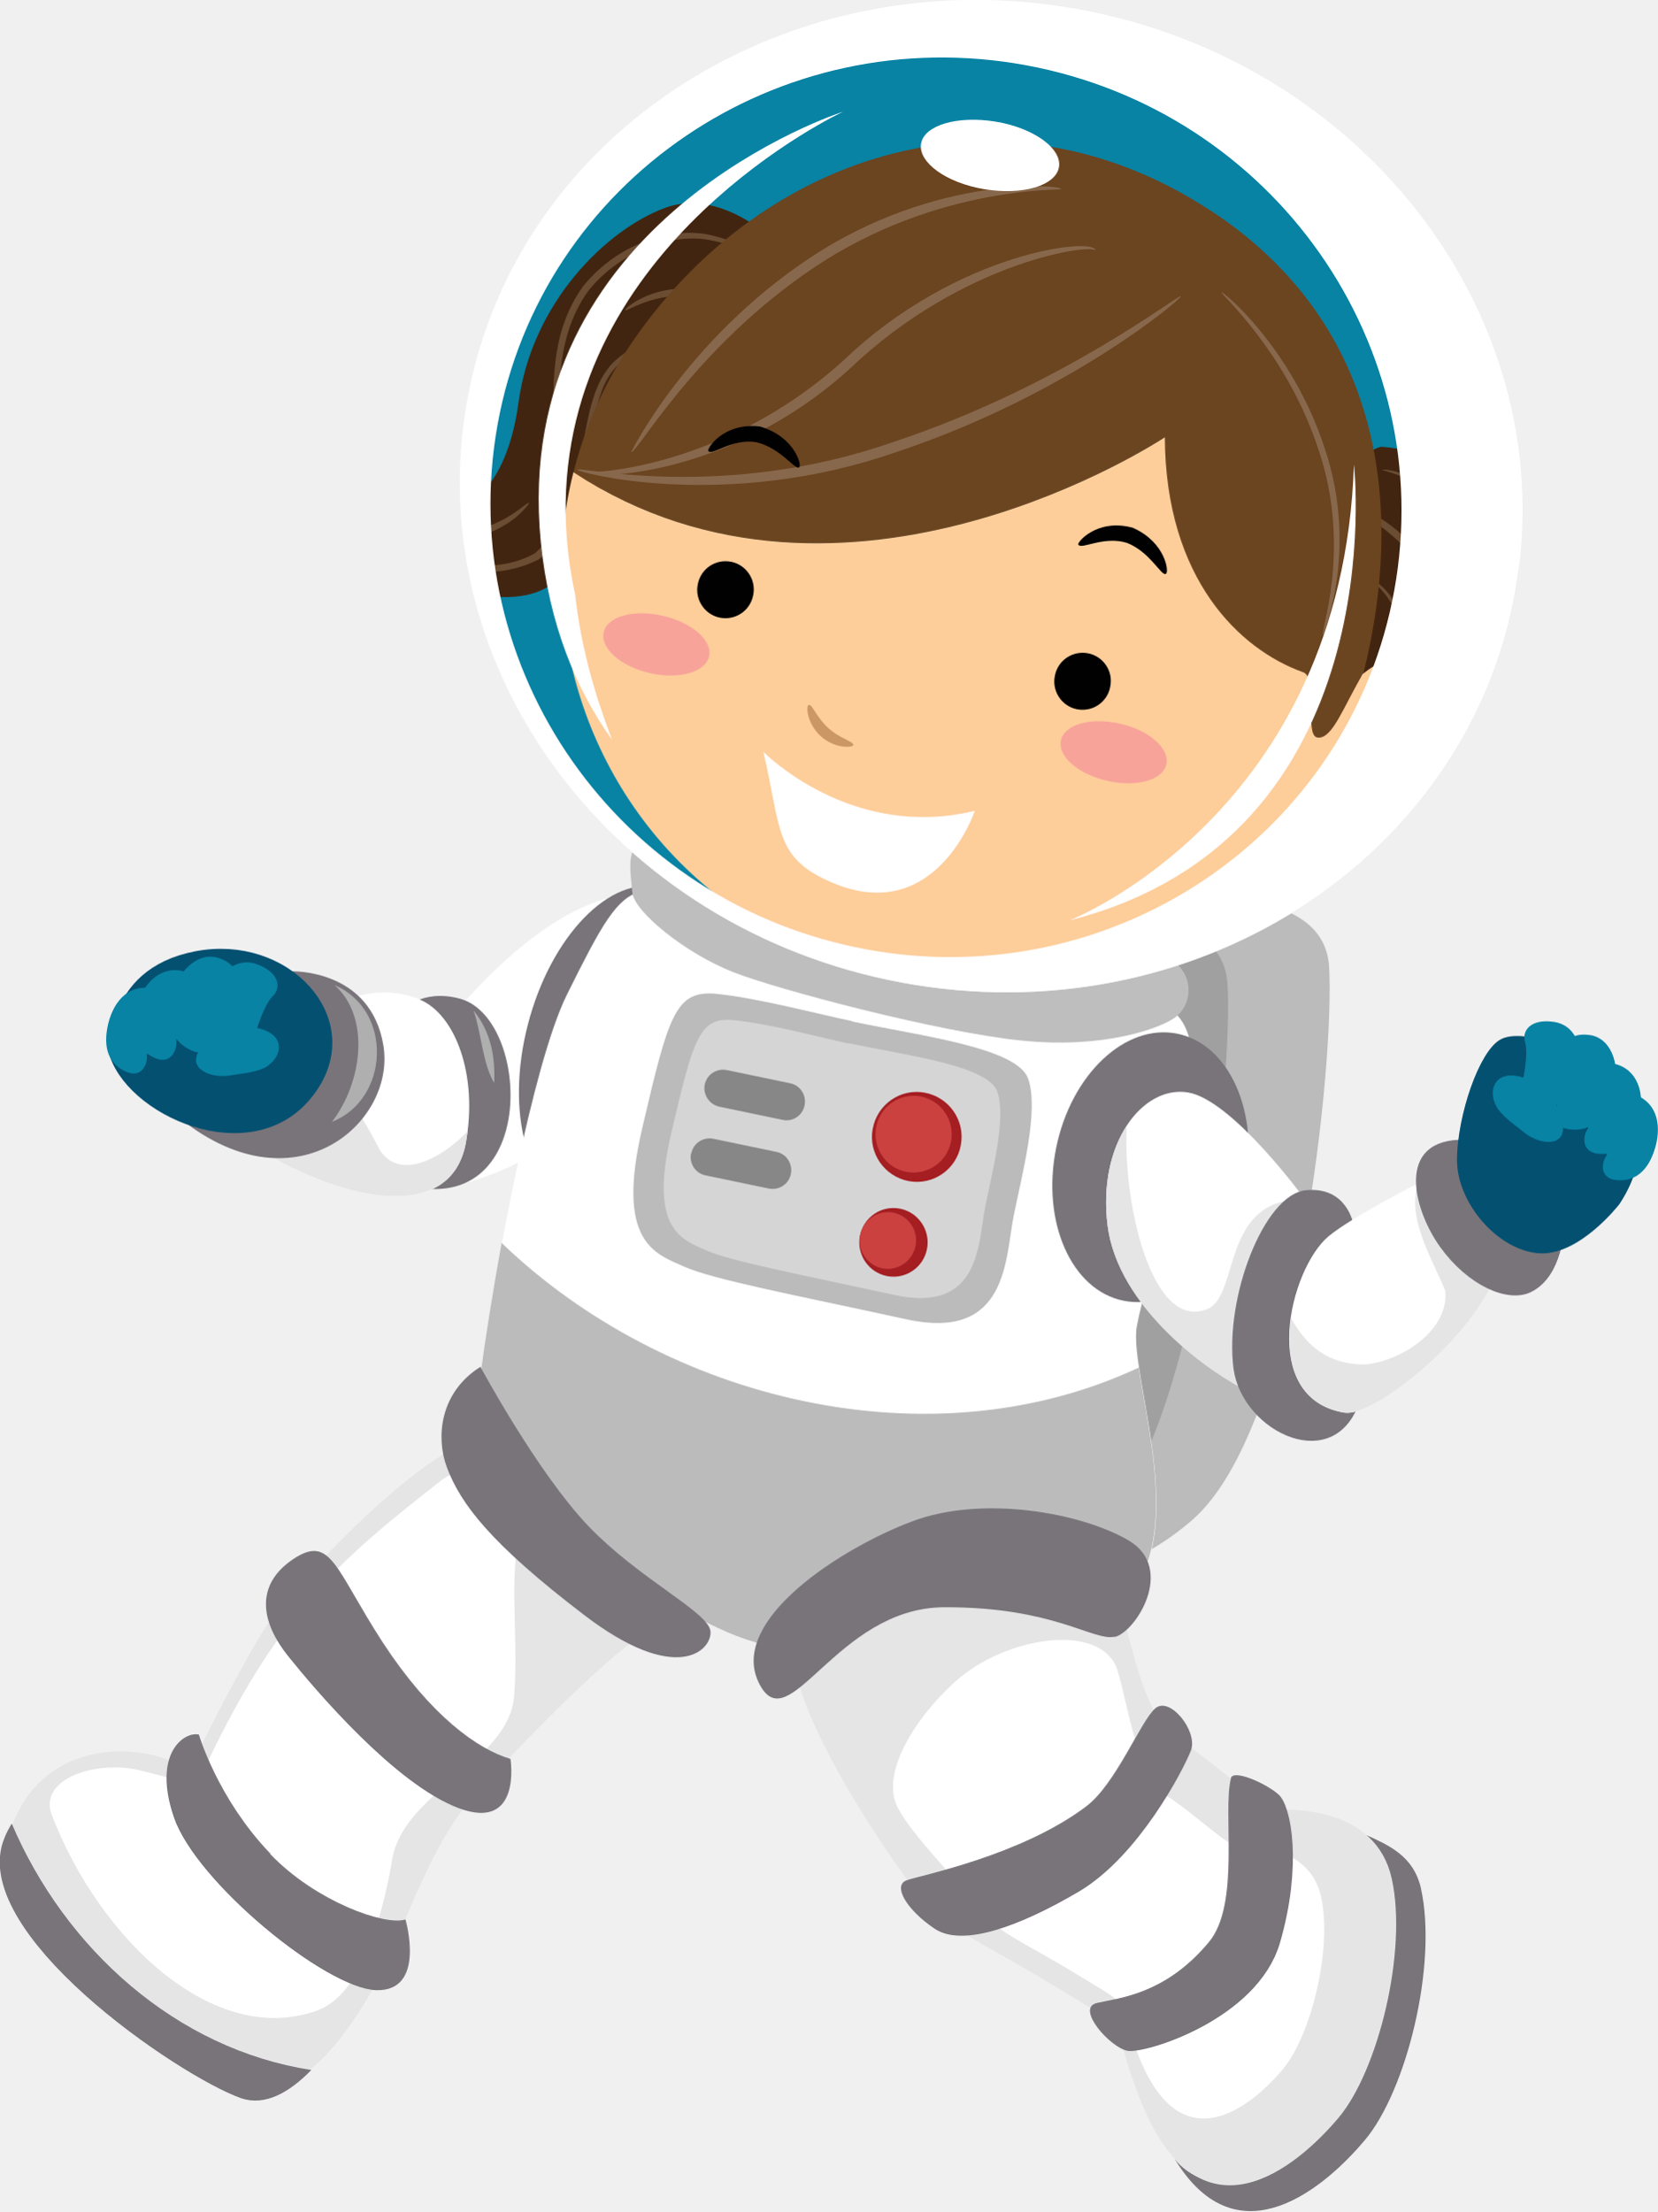
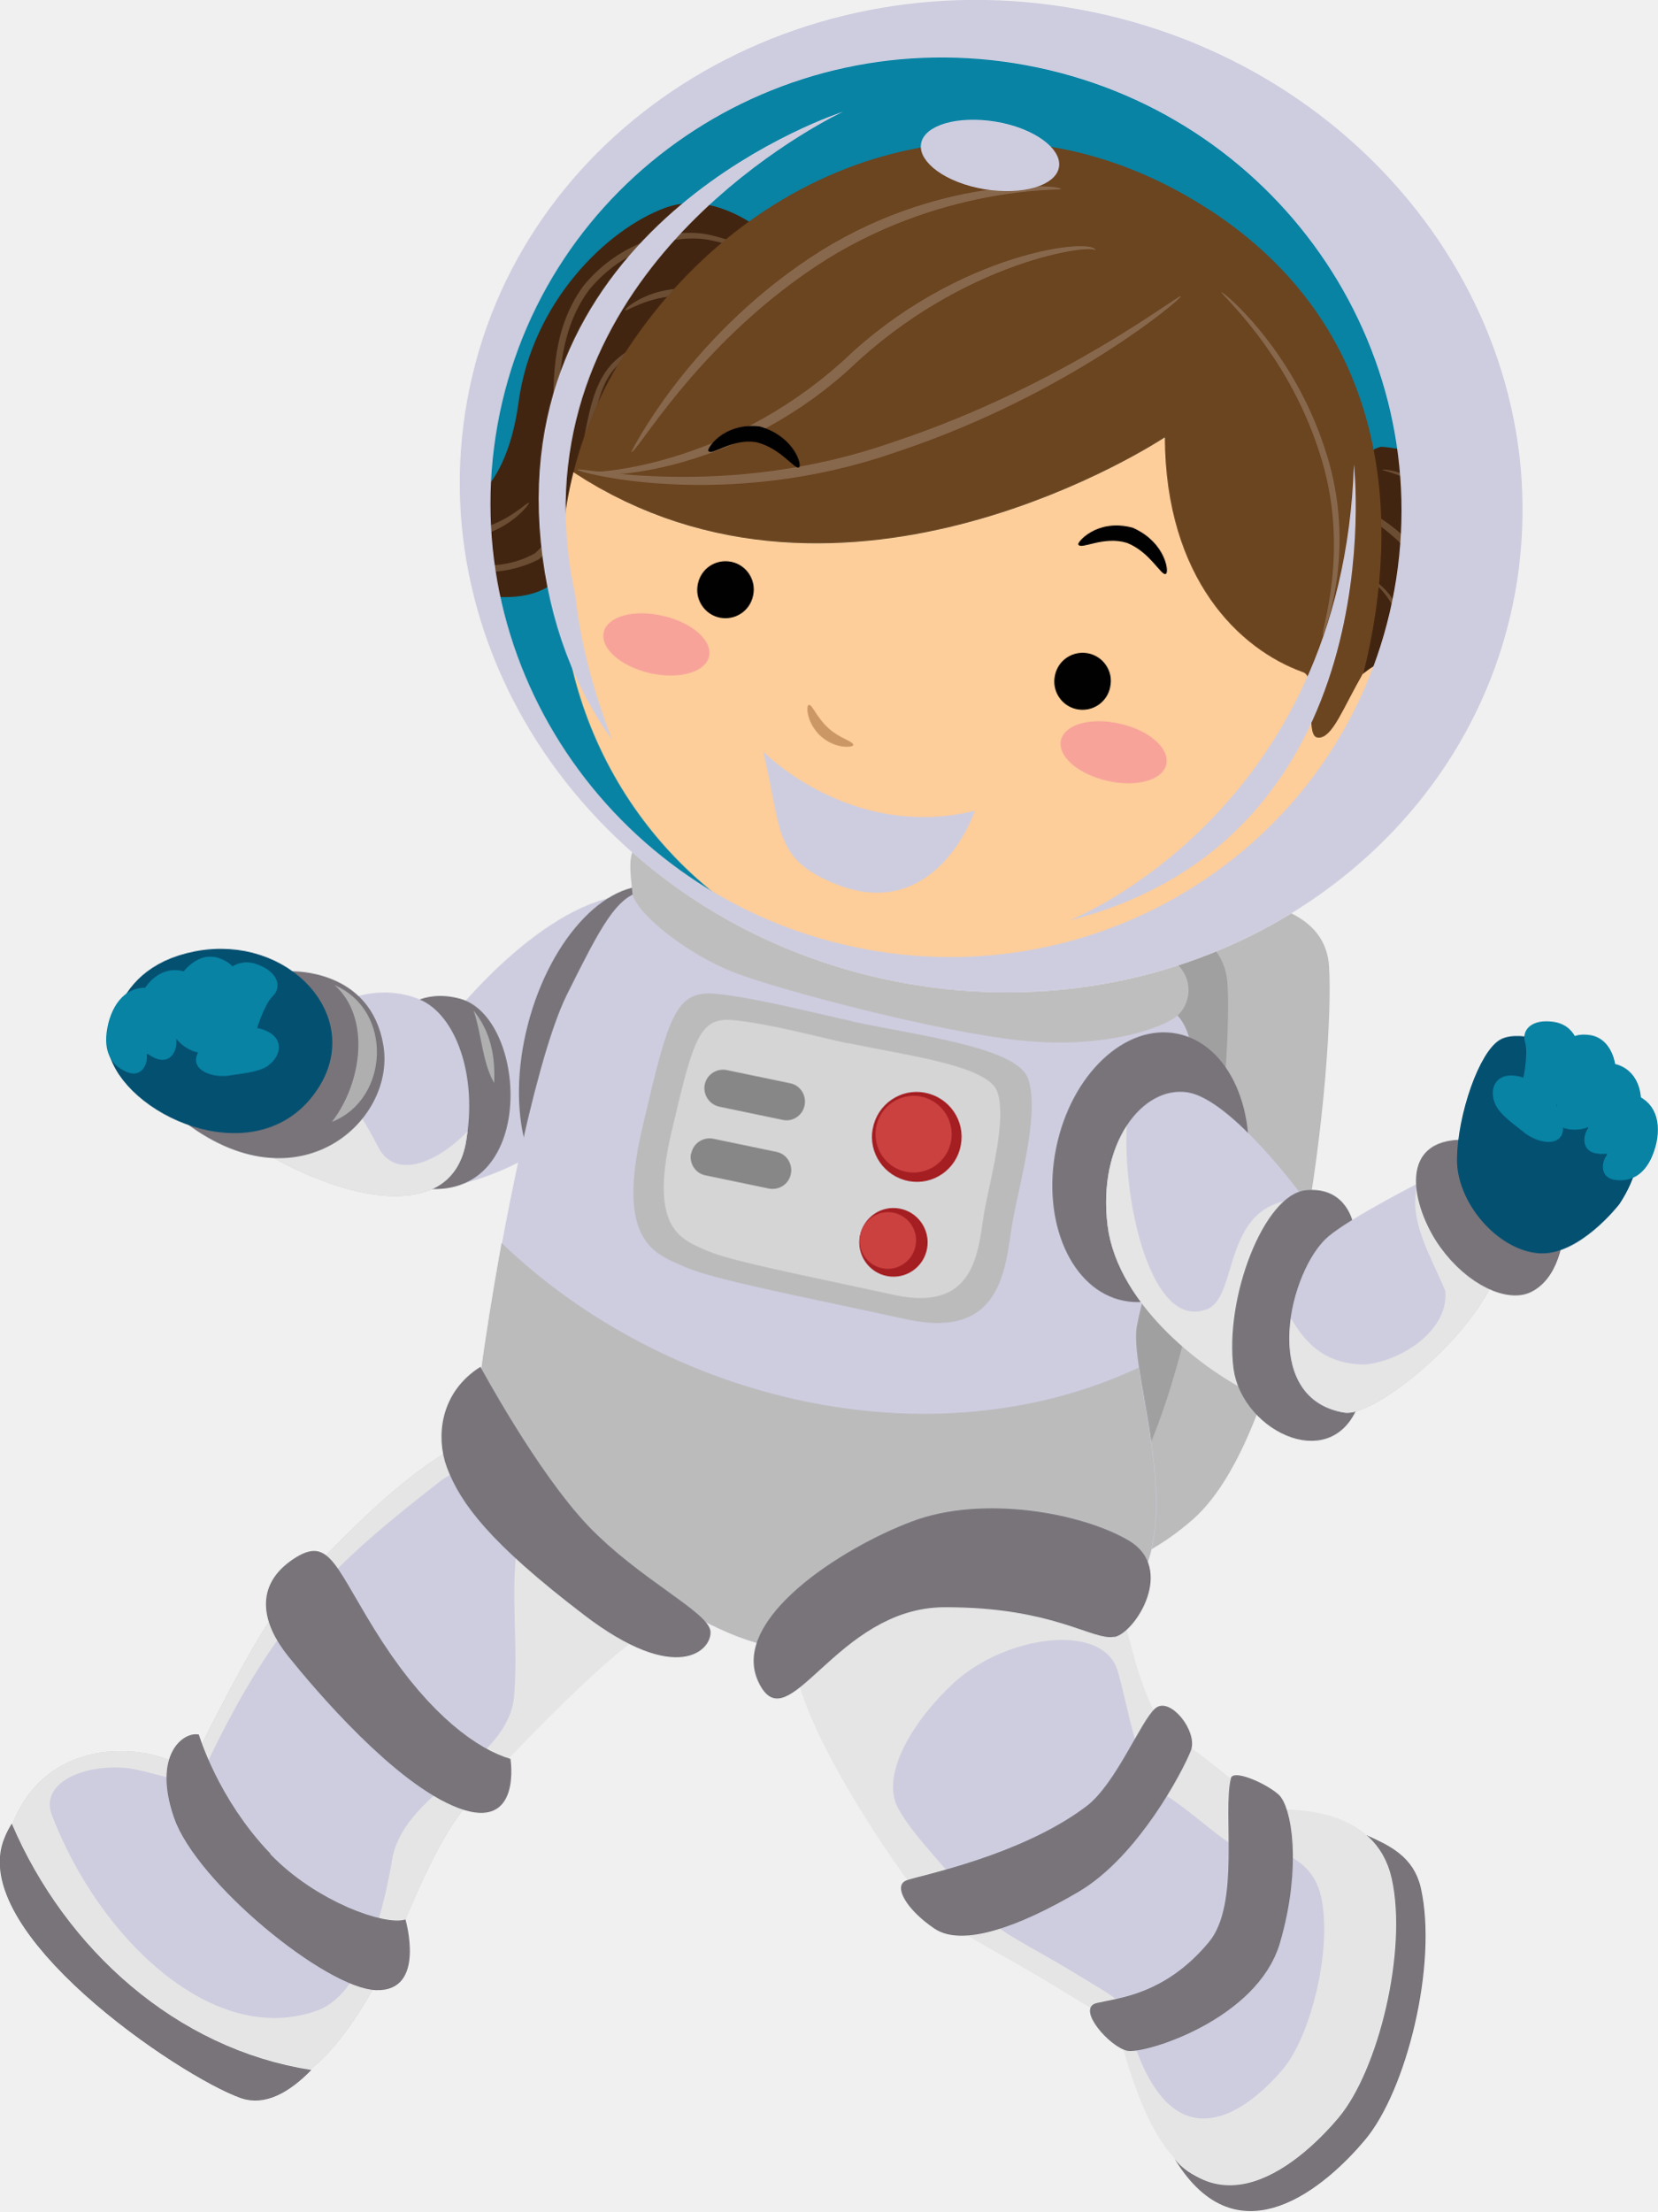
<svg xmlns="http://www.w3.org/2000/svg" id="Layer_1" data-name="Layer 1" viewBox="0 0 57.93 77.26">
  <defs>
    <style>
      .cls-1 {
        fill: #6b4d33;
      }

      .cls-2 {
        fill: #0883a4;
      }

      .cls-3 {
        fill: #f7a39a;
      }

      .cls-4 {
        fill: #88684c;
      }

      .cls-5 {
-         fill: #fff;
+         fill: #d5d5d6;
      }

      .cls-6 {
-         fill: #d5d5d6;
+         fill: #cb4140;
      }

      .cls-7 {
-         fill: #cb4140;
+         fill: #045071;
      }

      .cls-8 {
-         fill: #045071;
+         fill: #afafb0;
      }

      .cls-9 {
-         fill: #afafb0;
+         fill: #a1a0a1;
      }

      .cls-10 {
-         fill: #a1a0a1;
+         fill: #e5e5e5;
      }

      .cls-11 {
-         fill: #e5e5e5;
+         fill: #a41e22;
      }

      .cls-12 {
-         fill: #a41e22;
+         fill: #bfbebe;
      }

      .cls-13 {
-         fill: #bfbebe;
+         fill: #888788;
      }

      .cls-14 {
-         fill: #888788;
+         fill: #422510;
      }

      .cls-15 {
-         fill: #422510;
+         fill: #cb9865;
      }

      .cls-16 {
-         fill: #cb9865;
+         fill: #bbbbbc;
      }

      .cls-17 {
-         fill: #bbbbbc;
+         fill: #78747a;
      }

      .cls-18 {
-         fill: #78747a;
+         fill: #6b4420;
      }

      .cls-19 {
-         fill: #6b4420;
+         fill: #010101;
      }

      .cls-20 {
-         fill: #010101;
+         fill: #cecde0;
      }

      .cls-21 {
        fill: #fdcd9a;
      }
    </style>
  </defs>
  <g>
-     <path class="cls-5" d="M15.82,35.5s3.47-4.42,6.56-4.23c1.96.12-.09,5.81-2.76,8.31-1.53,1.44-4.35,2.24-5.62,1.92-3.46-.89.65-4.75,1.82-6Z" />
-     <path class="cls-18" d="M14.02,35.34s.69-.82,2.07-.44c2.5.7,2.74,7.86-2.04,6.47,0,0-1.85-2.19-.03-6.03Z" />
-     <path class="cls-9" d="M16.55,35.31c.62.76.76,1.65.72,2.53-.41-.69-.44-1.73-.72-2.53Z" />
-     <path class="cls-5" d="M14.68,34.93c1.24.53,2.03,2.65,1.6,5-.5,2.72-3.96,2.12-6.92.42,0,0,1.61-4.46,2.14-5,.53-.54,1.91-.96,3.19-.42Z" />
-     <path class="cls-11" d="M13.3,40.22c.69,1.03,2.15.25,3.04-.69-.02.13-.04.26-.06.4-.5,2.72-3.96,2.12-6.92.42,0,0,.56-1.54,1.12-2.92,1.33-.1,2.23,1.7,2.82,2.8Z" />
-     <path class="cls-18" d="M10.19,33.94s2.77-.1,3.21,2.6c.44,2.7-3.15,5.88-7.28,2.4,0,0,1.46-4.82,4.07-5Z" />
-     <path class="cls-9" d="M11.6,39.2c1.07-1.39,1.35-3.67.09-4.78,2.07.89,1.91,4-.09,4.78Z" />
-     <path class="cls-8" d="M3.85,36.94s-.31-3.07,2.97-3.7c3.26-.63,5.97,2.29,4.27,4.83-1.97,2.96-6.48,1.07-7.24-1.13Z" />
-   </g>
-   <path class="cls-18" d="M18.45,35.79c-.8,3.08-.02,5.93,1.74,6.37,1.76.44,3.83-1.7,4.63-4.78.8-3.08.02-5.93-1.74-6.37-1.76-.44-3.83,1.7-4.63,4.78Z" />
-   <path class="cls-17" d="M37.19,31.12c3.25.28,9.05-.55,9.26,2.65.2,3.2-1.04,16.07-4.77,19.33-3.73,3.26-8.47,2.55-12.27-1.62-3.8-4.17,7.78-20.36,7.78-20.36Z" />
-   <path class="cls-10" d="M33.64,31.72c3.25.28,9.05-.55,9.26,2.65.2,3.2-1.04,16.07-4.77,19.33-3.73,3.26-8.47,2.55-12.27-1.62-3.8-4.17,7.78-20.36,7.78-20.36Z" />
-   <path class="cls-5" d="M37.57,34.88c1.97-.08,4.14-.42,4.1,2.41-.04,2.83-1.63,7.34-1.94,9.06-.31,1.72,2.22,7.87-.86,9.91-3.08,2.04-9.96,2.31-13.45.78-3.49-1.53-9.07-5.51-8.62-8.98.45-3.47,1.8-10.86,3.01-13.3,1.21-2.44,1.74-3.41,2.6-3.61.86-.2,11.72,3.87,15.16,3.73Z" />
-   <path class="cls-17" d="M39.8,47.79c.38,2.51,1.54,6.81-.94,8.46-3.08,2.04-9.96,2.31-13.45.78-3.49-1.53-9.07-5.51-8.62-8.98.16-1.2.42-2.86.74-4.62,5.73,5.51,14.97,7.77,22.26,4.36Z" />
-   <path class="cls-13" d="M40.94,33.51c.89.67.65,1.63.17,2.01-.48.39-2.5,1.14-5.4.84-2.89-.29-8.53-1.78-10.08-2.39-1.7-.67-3.47-2.12-3.53-2.78-.06-.66-.21-1.46.25-1.73.46-.27,3.47,2.47,8.47,3.45,8.05,1.57,9.85.39,10.11.58Z" />
-   <g>
-     <path class="cls-17" d="M29.77,35.69c2.47.52,5.81.92,6.17,2.02.37,1.12-.21,3.28-.51,4.76-.3,1.48-.18,4.41-3.75,3.63-3.85-.84-6.78-1.39-7.79-1.85-1.01-.45-2.38-.85-1.44-4.85.93-4,1.17-4.82,2.62-4.67,1.45.15,3.55.71,4.71.95Z" />
-     <path class="cls-6" d="M29.65,36.45c2.08.44,4.9.78,5.21,1.71.31.95-.18,2.76-.43,4.02-.25,1.25-.15,3.72-3.17,3.07-3.25-.71-5.73-1.18-6.58-1.56-.85-.38-2.01-.72-1.22-4.1.79-3.38.99-4.07,2.21-3.94,1.22.12,3,.6,3.98.81Z" />
-     <path class="cls-12" d="M30.5,39.44c-.16.85.41,1.67,1.26,1.83.85.16,1.67-.41,1.82-1.26.16-.86-.41-1.67-1.26-1.83-.85-.16-1.67.41-1.82,1.27Z" />
-     <path class="cls-7" d="M30.62,39.39c-.13.73.35,1.43,1.07,1.56.72.13,1.42-.35,1.55-1.08.13-.73-.35-1.42-1.07-1.56-.72-.13-1.42.35-1.55,1.08Z" />
-     <path class="cls-12" d="M30.05,43.19c-.12.65.31,1.28.96,1.4.65.12,1.27-.31,1.39-.96.12-.65-.31-1.28-.96-1.4-.65-.12-1.27.31-1.39.97Z" />
-     <path class="cls-7" d="M30.06,43.17c-.1.54.26,1.05.79,1.15.53.1,1.05-.26,1.15-.8.1-.54-.26-1.05-.79-1.15-.53-.1-1.05.26-1.15.8Z" />
-     <path class="cls-14" d="M24.63,37.89c-.07.35.15.7.51.78l2.21.46c.35.08.7-.15.77-.51h0c.07-.35-.15-.7-.51-.77l-2.21-.46c-.35-.07-.7.15-.77.51h0Z" />
-     <path class="cls-14" d="M24.15,40.3c-.07.35.15.7.51.77l2.21.46c.35.07.7-.15.77-.51h0c.07-.35-.15-.7-.5-.77l-2.21-.46c-.35-.07-.7.15-.77.51h0Z" />
-   </g>
-   <g>
-     <path class="cls-18" d="M43.69,76.12c2.98-.85,6.34-7.61,4.06-12,.77.35,1.66.73,1.91,1.86.59,2.65-.5,7.07-1.96,8.8-1.31,1.56-4.42,4.34-6.65.65.51.66,1.42,1.03,2.64.69Z" />
-     <g>
-       <path class="cls-11" d="M38.82,54.71c.52,1.61.97,5.21,2.33,6.05,1.36.84,3,2.48,3.49,2.47.49,0,3.44-.11,4,2.41.56,2.52-.47,6.71-1.86,8.36-1.39,1.65-4.89,4.74-7-.81-1.09-2.86-.06-2.04-2.87-3.76-2.82-1.72-3.89-2-4.97-3.43-1.08-1.43-3.62-5.23-4.12-7.56-.32-1.47,9.67-7.91,11.01-3.74Z" />
-       <path class="cls-5" d="M33.36,58.78c1.82-1.65,5.16-2.09,5.69-.43.37,1.17.7,3.78,1.69,4.38.98.61,2.17,1.79,2.53,1.79.35,0,2.49-.08,2.9,1.75.4,1.82-.34,4.86-1.35,6.05-1.01,1.19-3.54,3.43-5.07-.59-.79-2.07-.04-1.48-2.08-2.72-2.04-1.25-2.82-1.45-3.6-2.48-.78-1.03-2.18-2.39-2.69-3.36-.61-1.14.5-3.04,1.99-4.4Z" />
-     </g>
-     <path class="cls-18" d="M38.95,57.2c.73-.15,2.15-2.39.5-3.37-1.65-.97-5.11-1.6-7.57-.67-2.46.92-6.41,3.44-5.37,5.62,1.04,2.18,2.68-2.61,6.5-2.62,3.83-.01,5.19,1.19,5.94,1.03Z" />
-     <path class="cls-18" d="M37.96,63.12c-2.28,1.72-5.76,2.4-6.27,2.58-.51.18,0,1.04.97,1.69.96.65,2.93-.05,5.04-1.29,2.1-1.24,3.66-4.26,3.92-4.93.26-.67-.73-1.91-1.24-1.48-.51.43-1.38,2.65-2.42,3.43Z" />
-     <path class="cls-18" d="M43.02,62.14c-.3,1.18.34,4.39-.77,5.72-1.54,1.85-3.17,1.95-3.92,2.13-.75.18.47,1.56,1.08,1.67.61.11,4.53-1.09,5.32-3.76.78-2.67.42-4.79-.05-5.2-.47-.41-1.58-.88-1.66-.57Z" />
-   </g>
-   <g>
-     <g>
-       <path class="cls-5" d="M16.87,50.17c-2.44.66-6.25,4.95-7.13,6.02-.98,1.2-3.17,5.72-3.17,5.72-.8-.86-4.71-1.57-6.09,1.71-1.38,3.28,6.21,8.43,8.38,9.21,2.16.78,4.37-3.53,4.91-4.8.53-1.27,1.45-3.62,2.48-4.88,1.03-1.26,4.53-5.17,6.09-6.1,0,0-.05-.15-.15-.41-2.16-1.94-4.17-3.96-5.32-6.48Z" />
-       <path class="cls-11" d="M18.39,52.7c-.73,2.04-.24,4.22-.42,6.54-.18,2.4-3.99,3.34-4.29,5.89-.36,2-1.08,4.54-2.56,5.11-3.63,1.34-7.63-2.46-9.31-6.82-.41-1.07.99-1.76,2.53-1.65.85.06,2.48.76,2.65.37,2.62-5.71,4.85-7.61,8.34-10.34.57-.47,1.28-.57,2.04-.66-.18-.31-.34-.64-.5-.97-2.44.66-6.25,4.95-7.13,6.02-.98,1.2-3.17,5.72-3.17,5.72-.8-.86-4.71-1.57-6.09,1.71-1.38,3.28,6.21,8.43,8.38,9.21,2.16.78,4.37-3.53,4.91-4.8.53-1.27,1.45-3.62,2.48-4.88,1.03-1.26,4.79-5.19,6.35-6.13-1.54-1.37-3.03-2.76-4.21-4.33Z" />
-     </g>
-     <path class="cls-18" d="M10.88,72.33c-.76.78-1.62,1.28-2.47.98-2.14-.76-9.63-5.82-8.25-9.1.07-.18.16-.34.25-.49,1.87,4.38,5.75,7.88,10.47,8.61Z" />
-     <path class="cls-18" d="M16.79,47.76s1.98,3.68,3.76,5.55c1.78,1.87,4.22,3.02,4.28,3.69.06.66-1.17,1.92-4.43-.58-3.26-2.49-4.3-3.87-4.78-5.14-.41-1.1-.22-2.65,1.17-3.52Z" />
-     <path class="cls-18" d="M17.84,61.46c-1.13-.33-2.78-1.49-4.47-4.08-1.68-2.59-1.8-3.79-3.14-2.89-1.34.91-1.1,2.21-.16,3.38.94,1.17,3.74,4.48,5.96,5.31,2.22.83,1.81-1.72,1.81-1.72Z" />
-     <path class="cls-18" d="M9.44,64.78c1.61,1.68,4.03,2.52,4.73,2.29,0,0,.74,2.52-1.02,2.47-1.76-.05-6.3-3.78-7.07-6.03-.77-2.24.36-3.02.87-2.9,0,0,.66,2.25,2.5,4.16Z" />
-   </g>
-   <path class="cls-11" d="M36.75,30.59c7.12.52,13.24-4.48,16.35-10.83-.04.31-.08.63-.14.94-1.71,9.39-11.29,15.5-21.4,13.64-7.35-1.35-12.96-6.54-14.82-12.89,4.83,5.69,12.68,8.82,20.01,9.13Z" />
+     <path class="cls-20" d="M15.82,35.5s3.47-4.42,6.56-4.23c1.96.12-.09,5.81-2.76,8.31-1.53,1.44-4.35,2.24-5.62,1.92-3.46-.89.65-4.75,1.82-6Z" />
+     <path class="cls-17" d="M14.02,35.34s.69-.82,2.07-.44c2.5.7,2.74,7.86-2.04,6.47,0,0-1.85-2.19-.03-6.03Z" />
+     <path class="cls-8" d="M16.55,35.31c.62.76.76,1.65.72,2.53-.41-.69-.44-1.73-.72-2.53Z" />
+     <path class="cls-20" d="M14.68,34.93c1.24.53,2.03,2.65,1.6,5-.5,2.72-3.96,2.12-6.92.42,0,0,1.61-4.46,2.14-5,.53-.54,1.91-.96,3.19-.42Z" />
+     <path class="cls-10" d="M13.3,40.22c.69,1.03,2.15.25,3.04-.69-.02.13-.04.26-.06.4-.5,2.72-3.96,2.12-6.92.42,0,0,.56-1.54,1.12-2.92,1.33-.1,2.23,1.7,2.82,2.8Z" />
+     <path class="cls-17" d="M10.19,33.94s2.77-.1,3.21,2.6c.44,2.7-3.15,5.88-7.28,2.4,0,0,1.46-4.82,4.07-5Z" />
+     <path class="cls-8" d="M11.6,39.2c1.07-1.39,1.35-3.67.09-4.78,2.07.89,1.91,4-.09,4.78Z" />
+     <path class="cls-7" d="M3.85,36.94s-.31-3.07,2.97-3.7c3.26-.63,5.97,2.29,4.27,4.83-1.97,2.96-6.48,1.07-7.24-1.13Z" />
+   </g>
+   <path class="cls-17" d="M18.45,35.79c-.8,3.08-.02,5.93,1.74,6.37,1.76.44,3.83-1.7,4.63-4.78.8-3.08.02-5.93-1.74-6.37-1.76-.44-3.83,1.7-4.63,4.78Z" />
+   <path class="cls-16" d="M37.19,31.12c3.25.28,9.05-.55,9.26,2.65.2,3.2-1.04,16.07-4.77,19.33-3.73,3.26-8.47,2.55-12.27-1.62-3.8-4.17,7.78-20.36,7.78-20.36Z" />
+   <path class="cls-9" d="M33.64,31.72c3.25.28,9.05-.55,9.26,2.65.2,3.2-1.04,16.07-4.77,19.33-3.73,3.26-8.47,2.55-12.27-1.62-3.8-4.17,7.78-20.36,7.78-20.36Z" />
+   <path class="cls-20" d="M37.57,34.88c1.97-.08,4.14-.42,4.1,2.41-.04,2.83-1.63,7.34-1.94,9.06-.31,1.72,2.22,7.87-.86,9.91-3.08,2.04-9.96,2.31-13.45.78-3.49-1.53-9.07-5.51-8.62-8.98.45-3.47,1.8-10.86,3.01-13.3,1.21-2.44,1.74-3.41,2.6-3.61.86-.2,11.72,3.87,15.16,3.73Z" />
+   <path class="cls-16" d="M39.8,47.79c.38,2.51,1.54,6.81-.94,8.46-3.08,2.04-9.96,2.31-13.45.78-3.49-1.53-9.07-5.51-8.62-8.98.16-1.2.42-2.86.74-4.62,5.73,5.51,14.97,7.77,22.26,4.36Z" />
+   <path class="cls-12" d="M40.94,33.51c.89.67.65,1.63.17,2.01-.48.39-2.5,1.14-5.4.84-2.89-.29-8.53-1.78-10.08-2.39-1.7-.67-3.47-2.12-3.53-2.78-.06-.66-.21-1.46.25-1.73.46-.27,3.47,2.47,8.47,3.45,8.05,1.57,9.85.39,10.11.58Z" />
+   <g>
+     <path class="cls-16" d="M29.77,35.69c2.47.52,5.81.92,6.17,2.02.37,1.12-.21,3.28-.51,4.76-.3,1.48-.18,4.41-3.75,3.63-3.85-.84-6.78-1.39-7.79-1.85-1.01-.45-2.38-.85-1.44-4.85.93-4,1.17-4.82,2.62-4.67,1.45.15,3.55.71,4.71.95Z" />
+     <path class="cls-5" d="M29.65,36.45c2.08.44,4.9.78,5.21,1.71.31.95-.18,2.76-.43,4.02-.25,1.25-.15,3.72-3.17,3.07-3.25-.71-5.73-1.18-6.58-1.56-.85-.38-2.01-.72-1.22-4.1.79-3.38.99-4.07,2.21-3.94,1.22.12,3,.6,3.98.81Z" />
+     <path class="cls-11" d="M30.5,39.44c-.16.85.41,1.67,1.26,1.83.85.16,1.67-.41,1.82-1.26.16-.86-.41-1.67-1.26-1.83-.85-.16-1.67.41-1.82,1.27Z" />
+     <path class="cls-6" d="M30.62,39.39c-.13.73.35,1.43,1.07,1.56.72.13,1.42-.35,1.55-1.08.13-.73-.35-1.42-1.07-1.56-.72-.13-1.42.35-1.55,1.08Z" />
+     <path class="cls-11" d="M30.05,43.19c-.12.65.31,1.28.96,1.4.65.12,1.27-.31,1.39-.96.12-.65-.31-1.28-.96-1.4-.65-.12-1.27.31-1.39.97Z" />
+     <path class="cls-6" d="M30.06,43.17c-.1.54.26,1.05.79,1.15.53.1,1.05-.26,1.15-.8.1-.54-.26-1.05-.79-1.15-.53-.1-1.05.26-1.15.8Z" />
+     <path class="cls-13" d="M24.63,37.89c-.07.35.15.7.51.78l2.21.46c.35.08.7-.15.77-.51h0c.07-.35-.15-.7-.51-.77l-2.21-.46c-.35-.07-.7.15-.77.51h0Z" />
+     <path class="cls-13" d="M24.15,40.3c-.07.35.15.7.51.77l2.21.46c.35.07.7-.15.77-.51h0c.07-.35-.15-.7-.5-.77l-2.21-.46c-.35-.07-.7.15-.77.51h0Z" />
+   </g>
+   <g>
+     <path class="cls-17" d="M43.69,76.12c2.98-.85,6.34-7.61,4.06-12,.77.35,1.66.73,1.91,1.86.59,2.65-.5,7.07-1.96,8.8-1.31,1.56-4.42,4.34-6.65.65.51.66,1.42,1.03,2.64.69Z" />
+     <g>
+       <path class="cls-10" d="M38.82,54.71c.52,1.61.97,5.21,2.33,6.05,1.36.84,3,2.48,3.49,2.47.49,0,3.44-.11,4,2.41.56,2.52-.47,6.71-1.86,8.36-1.39,1.65-4.89,4.74-7-.81-1.09-2.86-.06-2.04-2.87-3.76-2.82-1.72-3.89-2-4.97-3.43-1.08-1.43-3.62-5.23-4.12-7.56-.32-1.47,9.67-7.91,11.01-3.74Z" />
+       <path class="cls-20" d="M33.36,58.78c1.82-1.65,5.16-2.09,5.69-.43.37,1.17.7,3.78,1.69,4.38.98.61,2.17,1.79,2.53,1.79.35,0,2.49-.08,2.9,1.75.4,1.82-.34,4.86-1.35,6.05-1.01,1.19-3.54,3.43-5.07-.59-.79-2.07-.04-1.48-2.08-2.72-2.04-1.25-2.82-1.45-3.6-2.48-.78-1.03-2.18-2.39-2.69-3.36-.61-1.14.5-3.04,1.99-4.4Z" />
+     </g>
+     <path class="cls-17" d="M38.95,57.2c.73-.15,2.15-2.39.5-3.37-1.65-.97-5.11-1.6-7.57-.67-2.46.92-6.41,3.44-5.37,5.62,1.04,2.18,2.68-2.61,6.5-2.62,3.83-.01,5.19,1.19,5.94,1.03Z" />
+     <path class="cls-17" d="M37.96,63.12c-2.28,1.72-5.76,2.4-6.27,2.58-.51.18,0,1.04.97,1.69.96.65,2.93-.05,5.04-1.29,2.1-1.24,3.66-4.26,3.92-4.93.26-.67-.73-1.91-1.24-1.48-.51.43-1.38,2.65-2.42,3.43Z" />
+     <path class="cls-17" d="M43.02,62.14c-.3,1.18.34,4.39-.77,5.72-1.54,1.85-3.17,1.95-3.92,2.13-.75.18.47,1.56,1.08,1.67.61.11,4.53-1.09,5.32-3.76.78-2.67.42-4.79-.05-5.2-.47-.41-1.58-.88-1.66-.57Z" />
+   </g>
+   <g>
+     <g>
+       <path class="cls-20" d="M16.87,50.17c-2.44.66-6.25,4.95-7.13,6.02-.98,1.2-3.17,5.72-3.17,5.72-.8-.86-4.71-1.57-6.09,1.71-1.38,3.28,6.21,8.43,8.38,9.21,2.16.78,4.37-3.53,4.91-4.8.53-1.27,1.45-3.62,2.48-4.88,1.03-1.26,4.53-5.17,6.09-6.1,0,0-.05-.15-.15-.41-2.16-1.94-4.17-3.96-5.32-6.48Z" />
+       <path class="cls-10" d="M18.39,52.7c-.73,2.04-.24,4.22-.42,6.54-.18,2.4-3.99,3.34-4.29,5.89-.36,2-1.08,4.54-2.56,5.11-3.63,1.34-7.63-2.46-9.31-6.82-.41-1.07.99-1.76,2.53-1.65.85.06,2.48.76,2.65.37,2.62-5.71,4.85-7.61,8.34-10.34.57-.47,1.28-.57,2.04-.66-.18-.31-.34-.64-.5-.97-2.44.66-6.25,4.95-7.13,6.02-.98,1.2-3.17,5.72-3.17,5.72-.8-.86-4.71-1.57-6.09,1.71-1.38,3.28,6.21,8.43,8.38,9.21,2.16.78,4.37-3.53,4.91-4.8.53-1.27,1.45-3.62,2.48-4.88,1.03-1.26,4.79-5.19,6.35-6.13-1.54-1.37-3.03-2.76-4.21-4.33Z" />
+     </g>
+     <path class="cls-17" d="M10.88,72.33c-.76.78-1.62,1.28-2.47.98-2.14-.76-9.63-5.82-8.25-9.1.07-.18.16-.34.25-.49,1.87,4.38,5.75,7.88,10.47,8.61Z" />
+     <path class="cls-17" d="M16.79,47.76s1.98,3.68,3.76,5.55c1.78,1.87,4.22,3.02,4.28,3.69.06.66-1.17,1.92-4.43-.58-3.26-2.49-4.3-3.87-4.78-5.14-.41-1.1-.22-2.65,1.17-3.52Z" />
+     <path class="cls-17" d="M17.84,61.46c-1.13-.33-2.78-1.49-4.47-4.08-1.68-2.59-1.8-3.79-3.14-2.89-1.34.91-1.1,2.21-.16,3.38.94,1.17,3.74,4.48,5.96,5.31,2.22.83,1.81-1.72,1.81-1.72Z" />
+     <path class="cls-17" d="M9.44,64.78c1.61,1.68,4.03,2.52,4.73,2.29,0,0,.74,2.52-1.02,2.47-1.76-.05-6.3-3.78-7.07-6.03-.77-2.24.36-3.02.87-2.9,0,0,.66,2.25,2.5,4.16Z" />
+   </g>
+   <path class="cls-10" d="M36.75,30.59c7.12.52,13.24-4.48,16.35-10.83-.04.31-.08.63-.14.94-1.71,9.39-11.29,15.5-21.4,13.64-7.35-1.35-12.96-6.54-14.82-12.89,4.83,5.69,12.68,8.82,20.01,9.13Z" />
  <path class="cls-2" d="M36,1.48C27.07-.17,18.53,5.63,16.94,14.43c-1.59,8.8,4.36,17.28,13.29,18.92,8.93,1.65,17.47-4.15,19.06-12.96,1.6-8.8-4.35-17.28-13.29-18.92Z" />
  <g>
-     <path class="cls-18" d="M36.91,40.12c-.52,2.58.54,4.97,2.36,5.33,1.82.37,3.72-1.42,4.24-3.99.52-2.58-.54-4.97-2.36-5.34-1.82-.37-3.72,1.42-4.24,4Z" />
-     <g>
-       <path class="cls-5" d="M45.6,41.9s-2.53-3.48-4.09-3.73c-1.58-.25-3.16,1.78-2.8,4.65.37,2.86,3.55,5.16,5.05,5.86,1.5.7,3.2-5.21,1.84-6.78Z" />
-       <path class="cls-11" d="M42.17,45.75c1.18-.42.46-3.91,3.43-3.84,1.36,1.57-.34,7.48-1.84,6.78-1.5-.7-4.69-3-5.05-5.86-.18-1.43.12-2.65.67-3.49-.15,2.65.86,7.16,2.79,6.41Z" />
-     </g>
-     <path class="cls-18" d="M47.3,42.78s-.22-1.34-1.67-1.19c-1.45.15-2.84,3.75-2.52,6.23.3,2.25,3.63,3.83,4.45,1.02.82-2.82.11-4.95-.26-6.05Z" />
-     <g>
-       <path class="cls-5" d="M46.99,49.36c.98.16,4.29-2.42,5.28-4.75l-2.58-3.33s-2.45,1.24-3.26,1.92c-1.36,1.14-2.47,5.66.55,6.16Z" />
-       <path class="cls-11" d="M47.71,47.68c1.34-.14,2.94-1.24,2.8-2.58-.5-1.21-1.33-2.51-.96-3.75.09-.04.14-.07.14-.07l2.58,3.33c-.99,2.33-4.3,4.91-5.28,4.75-1.68-.28-2.08-1.8-1.87-3.3.54.95,1.26,1.62,2.6,1.62Z" />
-     </g>
-     <g>
-       <path class="cls-18" d="M54.67,42.82s-.02,1.77-1.17,2.33c-.81.39-2.2-.23-3.17-1.58-.97-1.35-1.65-3.99,1.17-3.73,1.17.11,2.8,1.88,3.17,2.98Z" />
-       <g>
-         <path class="cls-8" d="M56.6,42.07s-1.42,1.85-2.85,1.72c-1.43-.13-2.84-1.77-2.83-3.28.01-1.51.77-3.81,1.54-4.2,1.36-.69,6.68,1.9,4.14,5.76Z" />
+     <path class="cls-17" d="M36.91,40.12c-.52,2.58.54,4.97,2.36,5.33,1.82.37,3.72-1.42,4.24-3.99.52-2.58-.54-4.97-2.36-5.34-1.82-.37-3.72,1.42-4.24,4Z" />
+     <g>
+       <path class="cls-20" d="M45.6,41.9s-2.53-3.48-4.09-3.73c-1.58-.25-3.16,1.78-2.8,4.65.37,2.86,3.55,5.16,5.05,5.86,1.5.7,3.2-5.21,1.84-6.78Z" />
+       <path class="cls-10" d="M42.17,45.75c1.18-.42.46-3.91,3.43-3.84,1.36,1.57-.34,7.48-1.84,6.78-1.5-.7-4.69-3-5.05-5.86-.18-1.43.12-2.65.67-3.49-.15,2.65.86,7.16,2.79,6.41Z" />
+     </g>
+     <path class="cls-17" d="M47.3,42.78s-.22-1.34-1.67-1.19c-1.45.15-2.84,3.75-2.52,6.23.3,2.25,3.63,3.83,4.45,1.02.82-2.82.11-4.95-.26-6.05Z" />
+     <g>
+       <path class="cls-20" d="M46.99,49.36c.98.16,4.29-2.42,5.28-4.75l-2.58-3.33s-2.45,1.24-3.26,1.92c-1.36,1.14-2.47,5.66.55,6.16Z" />
+       <path class="cls-10" d="M47.71,47.68c1.34-.14,2.94-1.24,2.8-2.58-.5-1.21-1.33-2.51-.96-3.75.09-.04.14-.07.14-.07l2.58,3.33c-.99,2.33-4.3,4.91-5.28,4.75-1.68-.28-2.08-1.8-1.87-3.3.54.95,1.26,1.62,2.6,1.62Z" />
+     </g>
+     <g>
+       <path class="cls-17" d="M54.67,42.82s-.02,1.77-1.17,2.33c-.81.39-2.2-.23-3.17-1.58-.97-1.35-1.65-3.99,1.17-3.73,1.17.11,2.8,1.88,3.17,2.98Z" />
+       <g>
+         <path class="cls-7" d="M56.6,42.07s-1.42,1.85-2.85,1.72c-1.43-.13-2.84-1.77-2.83-3.28.01-1.51.77-3.81,1.54-4.2,1.36-.69,6.68,1.9,4.14,5.76Z" />
        <path class="cls-2" d="M56.15,40.37s.25-.92.14-1.31c-.11-.38.17-1.06.85-.81.81.29.95,1.15.67,1.97-.28.83-.8,1.08-1.35,1.01-.55-.07-.5-.6-.31-.86Z" />
        <path class="cls-2" d="M55.5,39.41s.26-.96.14-1.36c-.12-.4.17-1.08.89-.85.79.26.99,1.19.7,2.06-.29.86-.83,1.12-1.4,1.05-.57-.07-.52-.63-.32-.9Z" />
        <path class="cls-2" d="M54.48,38.48s.28-1.04.16-1.47c-.13-.43.14-.97.95-.84.8.14,1.08,1.21.77,2.15-.31.94-.9,1.22-1.52,1.14-.62-.08-.56-.68-.35-.98Z" />
        <path class="cls-2" d="M53.21,37.81s.22-.96.09-1.39c-.13-.43.23-.84,1.03-.71.8.14,1.06,1,.74,1.93-.31.94-.9,1.22-1.52,1.14-.62-.08-.56-.68-.35-.98Z" />
        <path class="cls-2" d="M52.27,38.61c-.25-.53-.02-1.12.69-1.02.92.12,1.68,1.08,1.67,1.81,0,.73-.92.56-1.4.14-.2-.17-.78-.55-.96-.93Z" />
      </g>
    </g>
  </g>
  <g>
    <g>
-       <path class="cls-15" d="M51.34,24.55c1.26-2.37,1.3-5.07.68-6.73-.77-2.06-3.74-2.21-3.74-2.21-1.21.19-2.48,3.83-1.13,5.47,1.35,1.64-2.35,6.03-2.48,8.03-.02.36.05.69.19,1.01,2.99-.98,4.54-3.57,6.48-5.56Z" />
+       <path class="cls-14" d="M51.34,24.55c1.26-2.37,1.3-5.07.68-6.73-.77-2.06-3.74-2.21-3.74-2.21-1.21.19-2.48,3.83-1.13,5.47,1.35,1.64-2.35,6.03-2.48,8.03-.02.36.05.69.19,1.01,2.99-.98,4.54-3.57,6.48-5.56Z" />
      <g>
        <path class="cls-1" d="M47.48,27.25s.33-.72,1.36-1.5c.92-.82,2.51-1.94,2.99-3.96.36-2-.54-3.85-1.61-4.6-1.06-.78-1.92-.8-1.91-.78-.02.04.81.13,1.8.92.99.74,1.81,2.52,1.47,4.41-.44,1.89-1.96,3.03-2.86,3.88-1.01.81-1.32,1.62-1.24,1.63Z" />
        <path class="cls-1" d="M50.23,21.2c.07.03.07-1.27-.99-2.29-1.01-1.01-2.12-1.38-2.14-1.32-.04.07,1,.54,1.96,1.5,1,.96,1.1,2.14,1.17,2.12Z" />
        <path class="cls-1" d="M47.34,28.16s-.09.25-.08.67c.05-.04.1-.08.15-.12-.03-.34-.02-.56-.06-.55Z" />
        <path class="cls-1" d="M47.64,20.06s0,0,0,0c-.01,0,0,0,0,0Z" />
        <path class="cls-1" d="M45.87,29.15c.07-2.92,3.19-4.41,3.26-6.52.03-1.97-1.41-2.53-1.49-2.58-.1.05,1.41.64,1.32,2.56-.05,1.99-3.2,3.37-3.33,6.57.05.19.1.38.17.55.07-.03.14-.07.21-.11-.06-.15-.1-.31-.14-.47Z" />
      </g>
    </g>
    <g>
-       <path class="cls-15" d="M27.35,8.67s-2.04-2.17-4.1-1.41c-2.06.76-4.66,3.31-5.13,6.81-.23,1.71-.82,2.83-1.51,3.35.04,1.21.13,2.32.35,3.4.98.12,1.92.02,2.56-.6,1.42-1.39,2.33-7.08,4.44-7.12,2.12-.04,4.04-3.38,3.39-4.42Z" />
+       <path class="cls-14" d="M27.35,8.67s-2.04-2.17-4.1-1.41c-2.06.76-4.66,3.31-5.13,6.81-.23,1.71-.82,2.83-1.51,3.35.04,1.21.13,2.32.35,3.4.98.12,1.92.02,2.56-.6,1.42-1.39,2.33-7.08,4.44-7.12,2.12-.04,4.04-3.38,3.39-4.42Z" />
      <g>
        <path class="cls-1" d="M19.09,16.87s.33-.72.25-2.01c.02-1.23-.17-3.18,1.04-4.86,1.28-1.58,3.25-2.1,4.52-1.77,1.28.3,1.86.94,1.83.95-.02.04-.63-.54-1.87-.78-1.21-.27-3.08.26-4.29,1.75-1.14,1.57-1.01,3.47-1.07,4.71.04,1.3-.36,2.06-.42,2.01Z" />
        <path class="cls-1" d="M21.86,10.83c-.07-.03.91-.88,2.38-.73,1.42.11,2.43.72,2.39.77-.03.07-1.06-.42-2.41-.52-1.38-.14-2.33.55-2.36.49Z" />
        <path class="cls-1" d="M18.49,17.57c-.03-.08-.7.68-1.83.93,0,.08,0,.16.02.24,1.24-.29,1.87-1.19,1.81-1.18Z" />
        <path class="cls-1" d="M21.5,12.6c-1.55,1.43-.64,4.78-2.8,6.73-.63.35-1.27.45-1.91.43.01.08.02.16.03.23.66.01,1.33-.1,2.02-.45,2.33-2.18,1.33-5.48,2.79-6.82,1.39-1.32,2.82-.55,2.79-.66-.09-.03-1.45-.77-2.92.54Z" />
        <path class="cls-1" d="M24.42,12.06s0,0,0,0c0,0,0,0,0,0Z" />
      </g>
    </g>
    <g>
      <g>
-         <path class="cls-19" d="M42.3,7.35c6.17,4.04,6.75,10.59,5.35,16.18-.53.92-.95,2.39-1.41,3.04-5.98,8.5-5.87-6.46-5.53-11.28,0,0-11.19,7.45-20.67,1.22.41-1.63,1.12-3.22,2.14-4.68,4.51-6.48,12.82-9.26,20.13-4.47Z" />
+         <path class="cls-18" d="M42.3,7.35c6.17,4.04,6.75,10.59,5.35,16.18-.53.92-.95,2.39-1.41,3.04-5.98,8.5-5.87-6.46-5.53-11.28,0,0-11.19,7.45-20.67,1.22.41-1.63,1.12-3.22,2.14-4.68,4.51-6.48,12.82-9.26,20.13-4.47Z" />
        <path class="cls-21" d="M40.71,15.29c.03,4.95,2.62,7.4,4.81,8.19.58.15.05,2.22.52,2.29.53.08.92-1.11,1.61-2.25-.41,1.64-1.12,3.24-2.14,4.71-4.51,6.48-13.39,8.05-19.83,3.52-4.99-3.51-7.05-9.65-5.64-15.25,9.48,6.23,20.67-1.22,20.67-1.22Z" />
      </g>
      <g>
        <path class="cls-4" d="M20.18,16.41c-.1.07,5.13,1.5,11.19-.63,6-2,9.98-5.38,9.9-5.43-.05-.1-4.09,3.11-10.01,5.08-5.96,2.1-11.1.85-11.08.98Z" />
        <path class="cls-4" d="M22.06,15.79c.15.15,2.19-3.64,6.43-6.47,4.28-2.85,8.65-2.67,8.59-2.71.09-.16-4.4-.52-8.79,2.41-4.34,2.89-6.25,6.82-6.23,6.77Z" />
        <path class="cls-4" d="M20.64,16.48c-.1.28,4.8.25,9.02-3.56,4.04-3.87,8.63-4.42,8.62-4.16.09-.49-4.79-.03-8.84,3.87-4.17,3.75-8.83,3.91-8.79,3.85Z" />
      </g>
      <path class="cls-4" d="M46.24,22.19c-.03.07,1.27-2.93.06-6.52-1.16-3.56-3.61-5.53-3.61-5.46-.08.03,2.27,2.05,3.4,5.53,1.18,3.51,0,6.47.15,6.46Z" />
      <g>
        <g>
-           <path class="cls-16" d="M29.82,26.03c.02.08-.59.17-1.13-.3-.52-.48-.52-1.1-.42-1.1.11-.03.27.44.68.81.4.37.88.46.87.59Z" />
-           <path class="cls-5" d="M26.68,26.27s3.05,3.12,7.39,2.06c0,0-1.34,4.02-4.94,2.53-2.09-.87-1.81-1.87-2.45-4.58Z" />
+           <path class="cls-15" d="M29.82,26.03c.02.08-.59.17-1.13-.3-.52-.48-.52-1.1-.42-1.1.11-.03.27.44.68.81.4.37.88.46.87.59Z" />
+           <path class="cls-20" d="M26.68,26.27s3.05,3.12,7.39,2.06c0,0-1.34,4.02-4.94,2.53-2.09-.87-1.81-1.87-2.45-4.58Z" />
          <path class="cls-3" d="M24.78,22.94c-.13.55-1.05.81-2.07.58-1.02-.24-1.74-.87-1.61-1.43.12-.55,1.05-.81,2.07-.57,1.02.23,1.74.87,1.61,1.42Z" />
          <path class="cls-3" d="M40.76,26.71c-.12.55-1.05.81-2.07.57-1.02-.23-1.74-.87-1.61-1.42.13-.55,1.05-.81,2.07-.57,1.02.23,1.74.87,1.61,1.42Z" />
        </g>
-         <path class="cls-20" d="M24.76,15.76c.12.17.82-.45,1.67-.31.85.2,1.36.98,1.49.88.13-.02-.13-1.08-1.37-1.43-1.32-.15-1.89.85-1.79.86Z" />
-         <path class="cls-20" d="M37.69,19.03c.09.19.88-.32,1.7-.06.81.32,1.2,1.17,1.35,1.08.13,0,.03-1.09-1.15-1.61-1.28-.35-1.99.56-1.9.59Z" />
-         <path class="cls-20" d="M26.32,20.81c-.11.54-.63.88-1.17.77-.53-.11-.88-.64-.76-1.18.11-.54.63-.88,1.17-.77.53.11.88.64.76,1.18Z" />
-         <path class="cls-20" d="M38.8,24.01c-.11.54-.63.88-1.17.77-.53-.11-.88-.64-.76-1.18.11-.54.63-.88,1.17-.77.53.11.88.64.76,1.17Z" />
+         <path class="cls-19" d="M24.76,15.76c.12.17.82-.45,1.67-.31.85.2,1.36.98,1.49.88.13-.02-.13-1.08-1.37-1.43-1.32-.15-1.89.85-1.79.86Z" />
+         <path class="cls-19" d="M37.69,19.03c.09.19.88-.32,1.7-.06.81.32,1.2,1.17,1.35,1.08.13,0,.03-1.09-1.15-1.61-1.28-.35-1.99.56-1.9.59Z" />
+         <path class="cls-19" d="M26.32,20.81c-.11.54-.63.88-1.17.77-.53-.11-.88-.64-.76-1.18.11-.54.63-.88,1.17-.77.53.11.88.64.76,1.18Z" />
+         <path class="cls-19" d="M38.8,24.01c-.11.54-.63.88-1.17.77-.53-.11-.88-.64-.76-1.18.11-.54.63-.88,1.17-.77.53.11.88.64.76,1.17Z" />
      </g>
    </g>
    <path class="cls-21" d="M47.62,23.56s1.31-1.19,1.91.02c.53,1.08-.96,4.11-3.46,3.16l1.55-3.18Z" />
  </g>
-   <path class="cls-5" d="M37.73.33c-10.11-1.86-19.7,4.25-21.4,13.64-1.71,9.39,5.11,18.51,15.22,20.37,10.11,1.86,19.7-4.25,21.4-13.64,1.71-9.39-5.11-18.51-15.22-20.37ZM30.27,33.17c-8.66-1.6-14.42-9.81-12.88-18.34C18.93,6.31,27.2.68,35.86,2.28c8.66,1.6,14.42,9.81,12.87,18.34-1.54,8.53-9.81,14.15-18.47,12.55Z" />
-   <path class="cls-5" d="M19.77,18.01c-.17-9.53,9.7-14.11,9.7-14.11,0,0-11.68,3.73-10.57,15.04.29,2.9,1.24,5.16,2.49,6.91-.63-1.64-1.1-3.33-1.29-5.08-.19-.86-.31-1.78-.33-2.76Z" />
-   <path class="cls-5" d="M37.01,5.84c-.11.65-1.28.99-2.61.77s-2.32-.94-2.21-1.59,1.28-.99,2.61-.77,2.32.94,2.21,1.59Z" />
-   <path class="cls-5" d="M47.32,16.23s1.48,13.03-9.94,15.93c0,0,9.53-3.73,9.94-15.93Z" />
+   <path class="cls-20" d="M37.73.33c-10.11-1.86-19.7,4.25-21.4,13.64-1.71,9.39,5.11,18.51,15.22,20.37,10.11,1.86,19.7-4.25,21.4-13.64,1.71-9.39-5.11-18.51-15.22-20.37ZM30.27,33.17c-8.66-1.6-14.42-9.81-12.88-18.34C18.93,6.31,27.2.68,35.86,2.28c8.66,1.6,14.42,9.81,12.87,18.34-1.54,8.53-9.81,14.15-18.47,12.55Z" />
+   <path class="cls-20" d="M19.77,18.01c-.17-9.53,9.7-14.11,9.7-14.11,0,0-11.68,3.73-10.57,15.04.29,2.9,1.24,5.16,2.49,6.91-.63-1.64-1.1-3.33-1.29-5.08-.19-.86-.31-1.78-.33-2.76Z" />
+   <path class="cls-20" d="M37.01,5.84c-.11.65-1.28.99-2.61.77s-2.32-.94-2.21-1.59,1.28-.99,2.61-.77,2.32.94,2.21,1.59Z" />
+   <path class="cls-20" d="M47.32,16.23s1.48,13.03-9.94,15.93c0,0,9.53-3.73,9.94-15.93Z" />
  <g>
    <path class="cls-2" d="M5.13,36.87s.23-.93.51-1.21c.28-.28.36-1.01-.35-1.13-.85-.14-1.38.53-1.54,1.39-.16.86.17,1.33.69,1.54.51.21.73-.28.69-.6Z" />
    <path class="cls-2" d="M6.16,36.35s.24-.97.54-1.26c.3-.29.37-1.03-.36-1.17-.82-.16-1.44.56-1.61,1.45-.17.9.18,1.39.71,1.61.53.22.76-.29.72-.63Z" />
    <path class="cls-2" d="M7.5,36.03s.26-1.05.58-1.36c.32-.31.35-.92-.42-1.19-.77-.27-1.53.53-1.71,1.5-.18.97.2,1.5.78,1.74.58.24.82-.32.78-.68Z" />
    <path class="cls-2" d="M8.94,36.07s.27-.95.59-1.26c.32-.31.21-.85-.56-1.12-.76-.27-1.41.35-1.59,1.32-.18.97.2,1.5.78,1.74.58.24.82-.32.78-.68Z" />
    <path class="cls-2" d="M9.37,37.23c.48-.34.56-.97-.11-1.23-.86-.34-1.99.12-2.33.76-.35.64.53.94,1.16.81.26-.05.95-.09,1.29-.34Z" />
  </g>
</svg>
